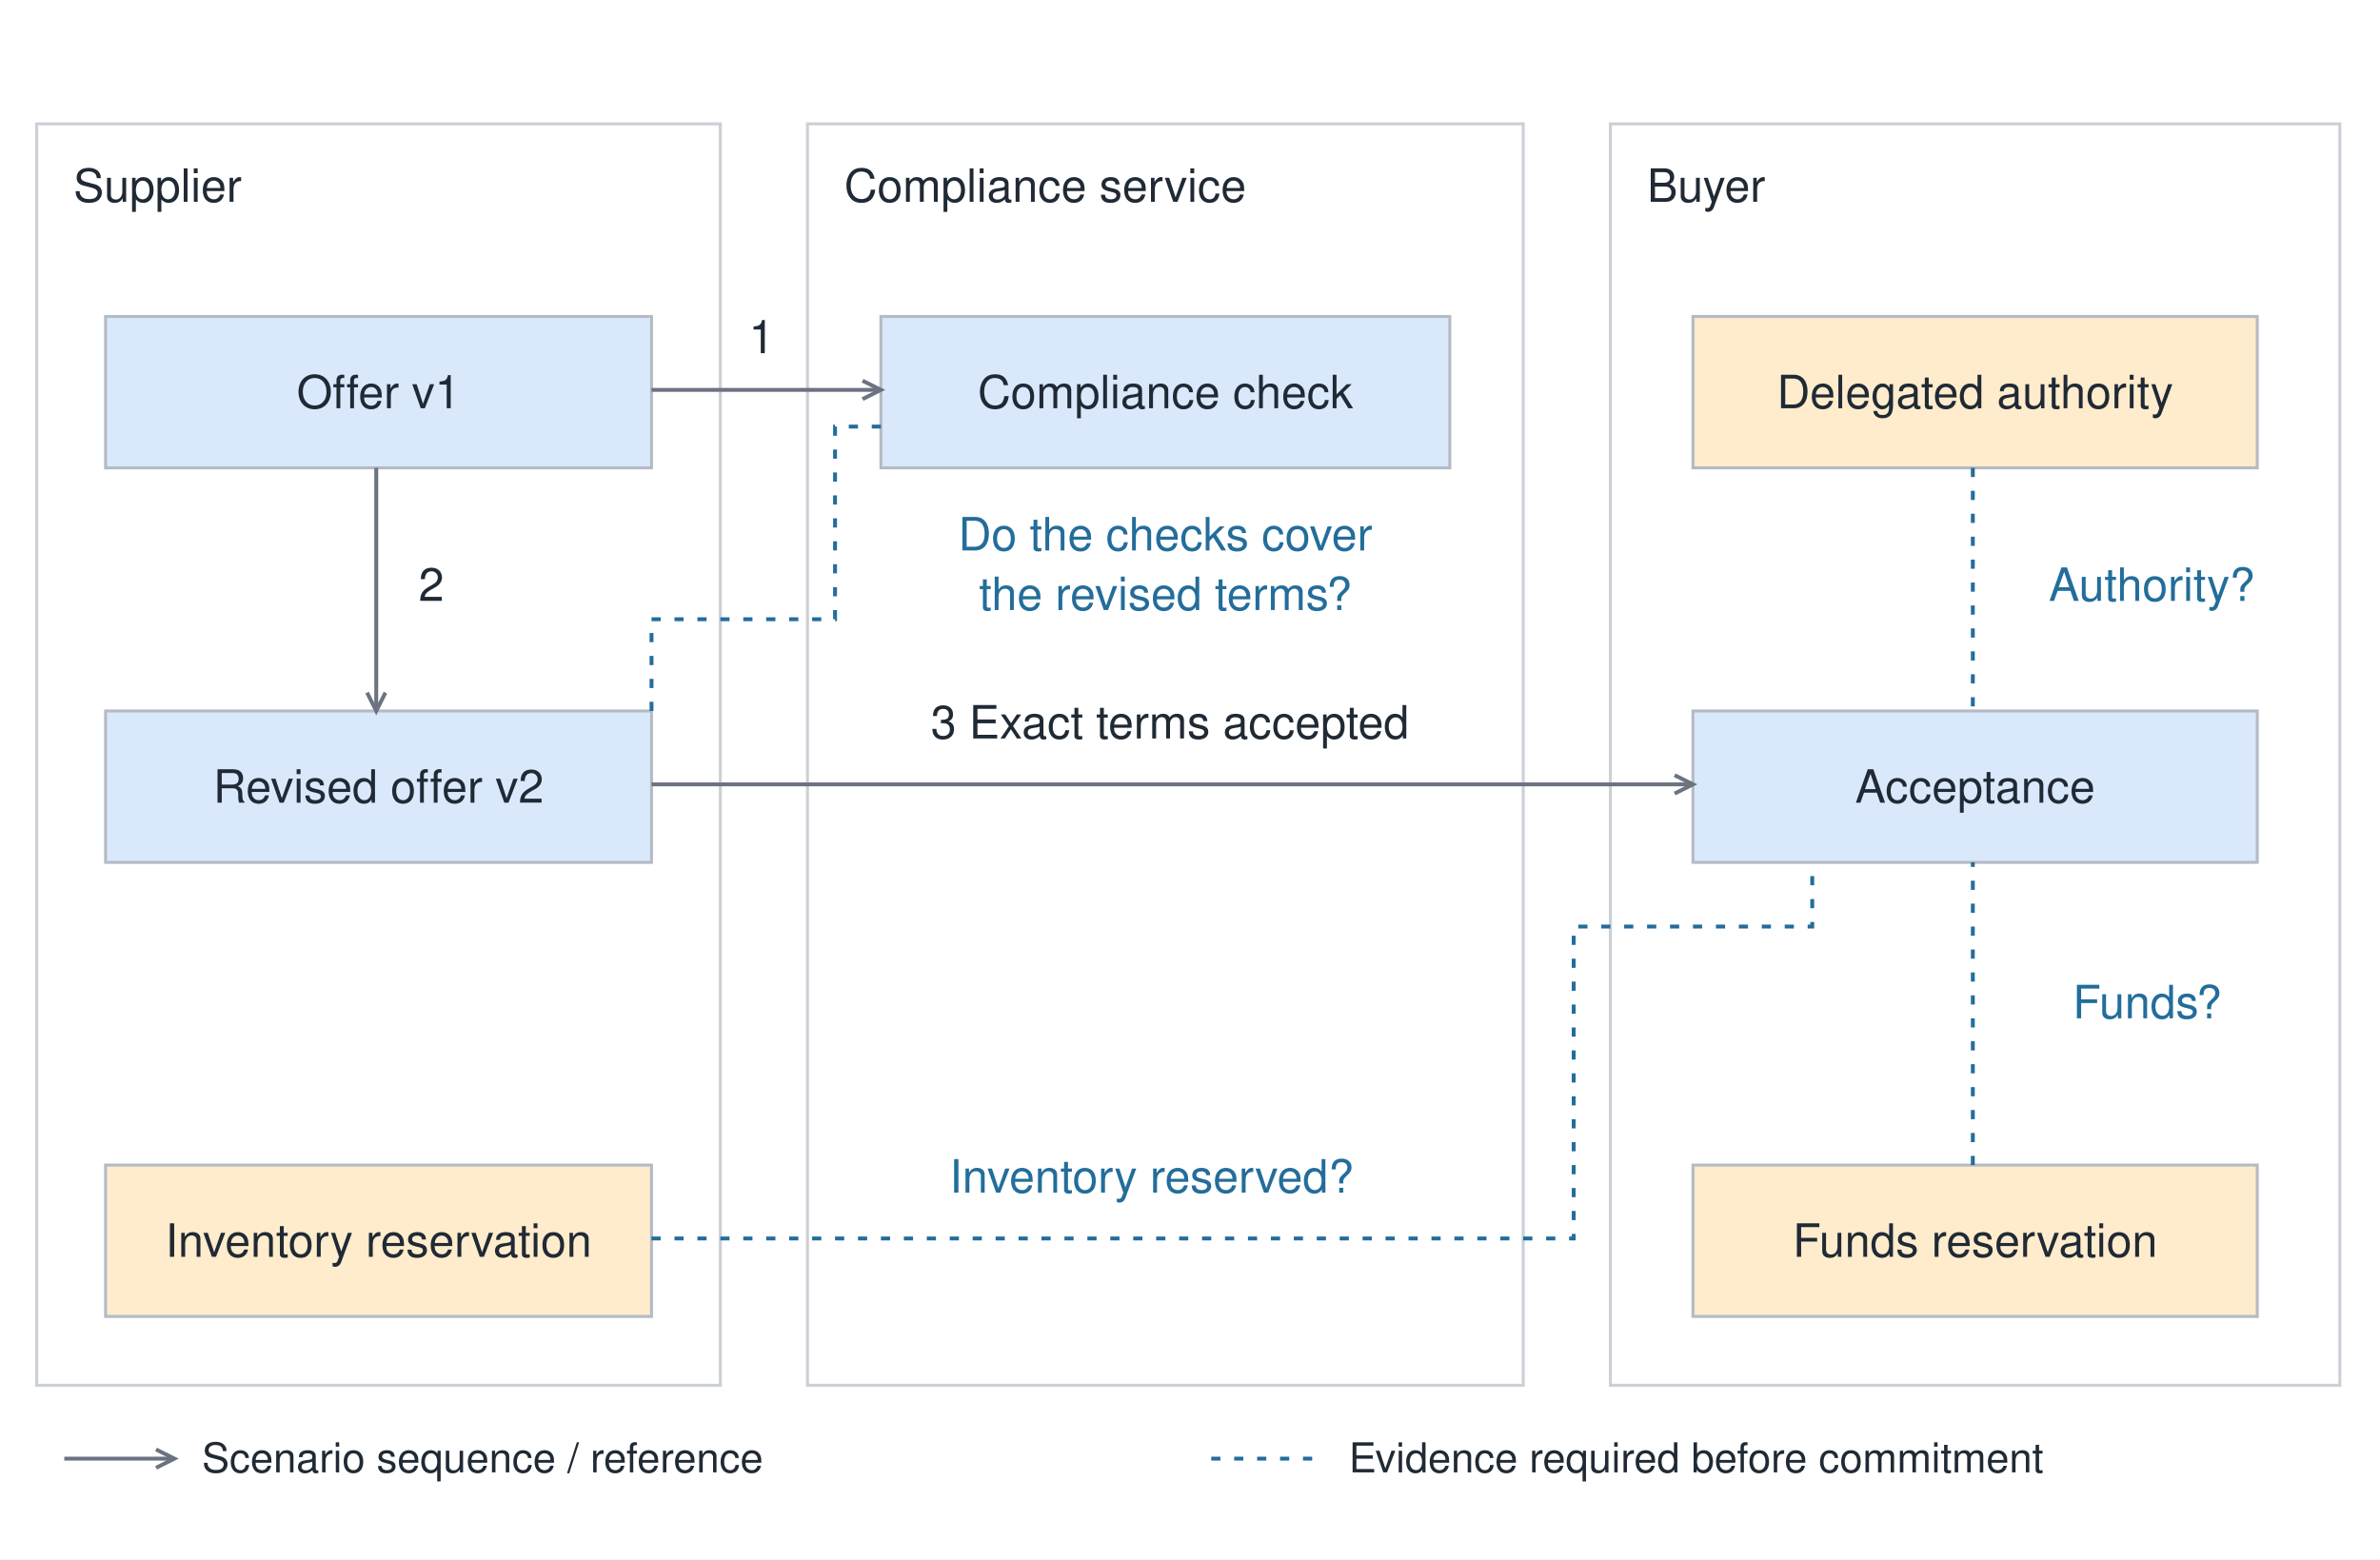
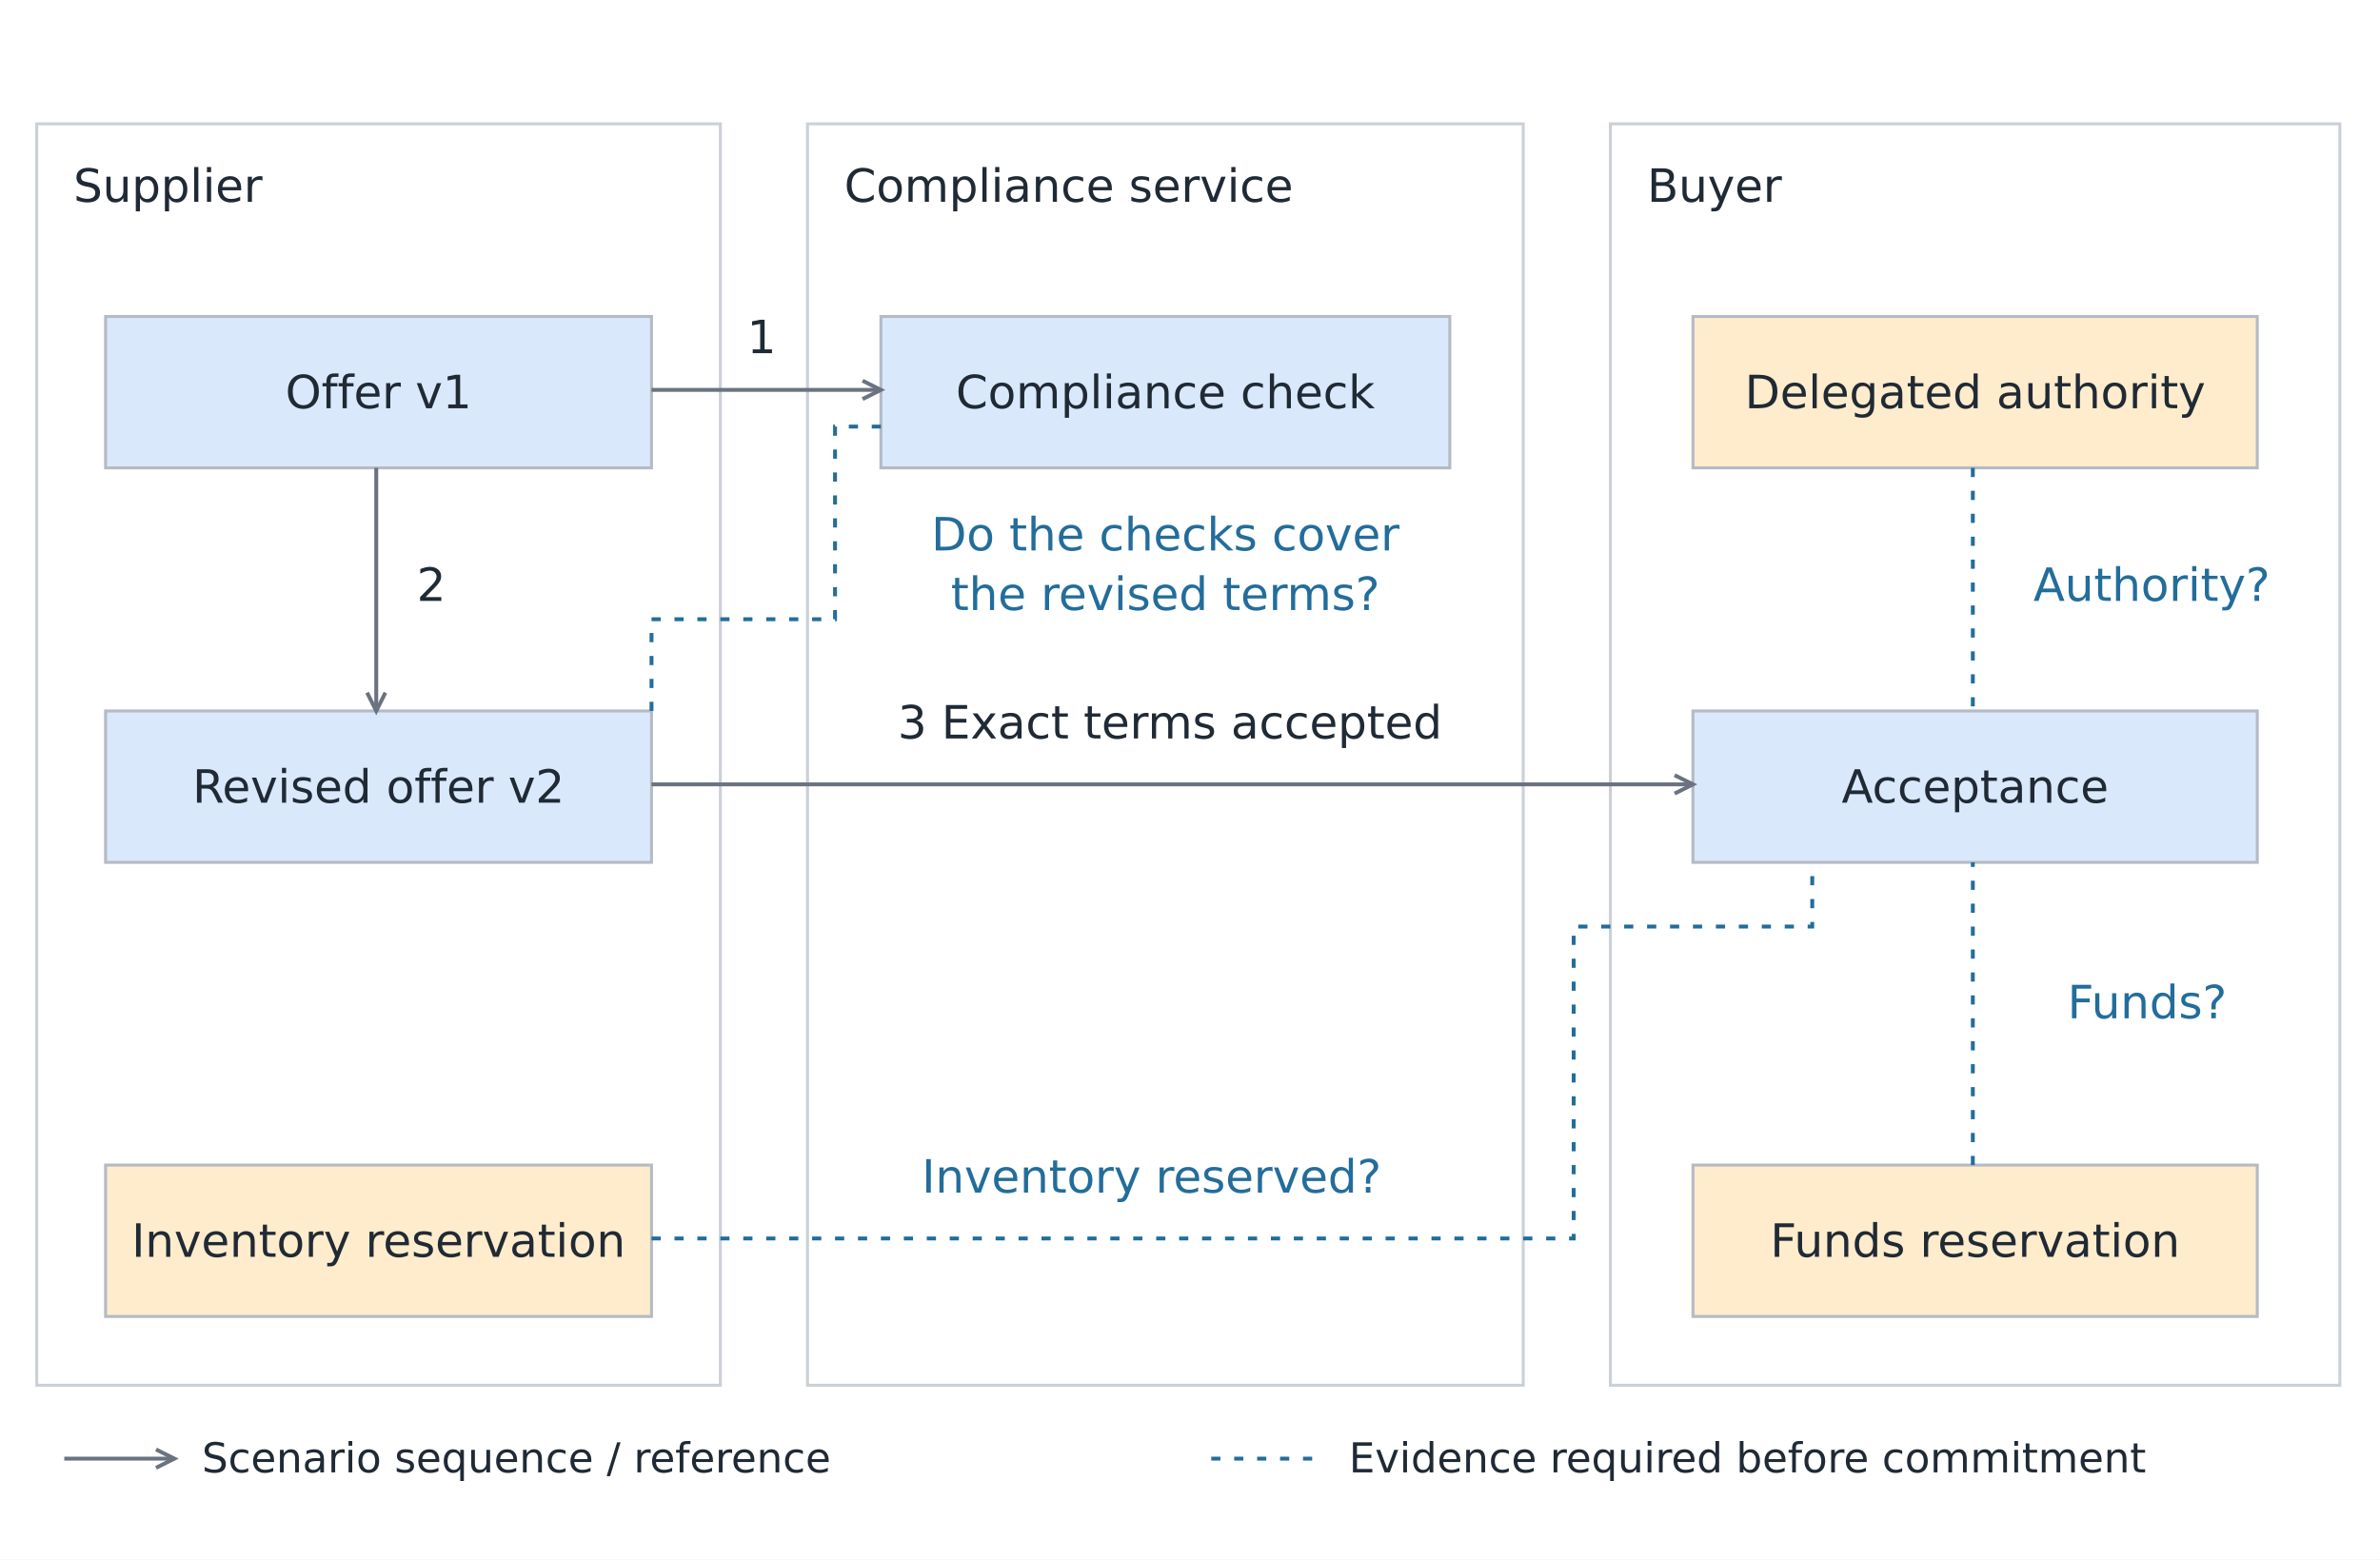
<svg xmlns="http://www.w3.org/2000/svg" width="183mm" height="119.94mm" viewBox="0 0 518.74 340">
  <rect width="518.74" height="340" fill="white" />
  <rect x="8" y="27" width="149" height="275" fill="#ffffff" stroke="#cbd0d7" stroke-width="0.65" />
-   <text x="16" y="44" font-family="Helvetica,Arial,sans-serif" font-size="10" fill="#202a35" text-anchor="start">Supplier</text>
+   <text x="16" y="44" font-family="Bitstream Vera Sans,DejaVu Sans,sans-serif" font-size="10" fill="#202a35" text-anchor="start">Supplier</text>
  <rect x="176" y="27" width="156" height="275" fill="#ffffff" stroke="#cbd0d7" stroke-width="0.65" />
-   <text x="184" y="44" font-family="Helvetica,Arial,sans-serif" font-size="10" fill="#202a35" text-anchor="start">Compliance service</text>
+   <text x="184" y="44" font-family="Bitstream Vera Sans,DejaVu Sans,sans-serif" font-size="10" fill="#202a35" text-anchor="start">Compliance service</text>
  <rect x="351" y="27" width="159" height="275" fill="#ffffff" stroke="#cbd0d7" stroke-width="0.65" />
-   <text x="359" y="44" font-family="Helvetica,Arial,sans-serif" font-size="10" fill="#202a35" text-anchor="start">Buyer</text>
+   <text x="359" y="44" font-family="Bitstream Vera Sans,DejaVu Sans,sans-serif" font-size="10" fill="#202a35" text-anchor="start">Buyer</text>
  <g id="offer-v1">
    <rect x="23" y="69" width="119" height="33" fill="#dae8fc" stroke="#b4bbc4" stroke-width="0.65" />
-     <text x="82.5" y="89.0" font-family="Helvetica,Arial,sans-serif" font-size="10" fill="#202a35" text-anchor="middle">Offer v1</text>
+     <text x="82.5" y="89.0" font-family="Bitstream Vera Sans,DejaVu Sans,sans-serif" font-size="10" fill="#202a35" text-anchor="middle">Offer v1</text>
  </g>
  <g id="check">
    <rect x="192" y="69" width="124" height="33" fill="#dae8fc" stroke="#b4bbc4" stroke-width="0.65" />
-     <text x="254.0" y="89.0" font-family="Helvetica,Arial,sans-serif" font-size="10" fill="#202a35" text-anchor="middle">Compliance check</text>
+     <text x="254.0" y="89.0" font-family="Bitstream Vera Sans,DejaVu Sans,sans-serif" font-size="10" fill="#202a35" text-anchor="middle">Compliance check</text>
  </g>
  <g id="offer-v2">
    <rect x="23" y="155" width="119" height="33" fill="#dae8fc" stroke="#b4bbc4" stroke-width="0.65" />
-     <text x="82.5" y="175.0" font-family="Helvetica,Arial,sans-serif" font-size="10" fill="#202a35" text-anchor="middle">Revised offer v2</text>
+     <text x="82.5" y="175.0" font-family="Bitstream Vera Sans,DejaVu Sans,sans-serif" font-size="10" fill="#202a35" text-anchor="middle">Revised offer v2</text>
  </g>
  <g id="acceptance">
    <rect x="369" y="155" width="123" height="33" fill="#dae8fc" stroke="#b4bbc4" stroke-width="0.65" />
-     <text x="430.5" y="175.0" font-family="Helvetica,Arial,sans-serif" font-size="10" fill="#202a35" text-anchor="middle">Acceptance</text>
+     <text x="430.5" y="175.0" font-family="Bitstream Vera Sans,DejaVu Sans,sans-serif" font-size="10" fill="#202a35" text-anchor="middle">Acceptance</text>
  </g>
  <g id="inventory">
    <rect x="23" y="254" width="119" height="33" fill="#ffeccc" stroke="#b4bbc4" stroke-width="0.65" />
-     <text x="82.5" y="274.0" font-family="Helvetica,Arial,sans-serif" font-size="10" fill="#202a35" text-anchor="middle">Inventory reservation</text>
+     <text x="82.5" y="274.0" font-family="Bitstream Vera Sans,DejaVu Sans,sans-serif" font-size="10" fill="#202a35" text-anchor="middle">Inventory reservation</text>
  </g>
  <g id="authority">
    <rect x="369" y="69" width="123" height="33" fill="#ffeccc" stroke="#b4bbc4" stroke-width="0.65" />
-     <text x="430.5" y="89.0" font-family="Helvetica,Arial,sans-serif" font-size="10" fill="#202a35" text-anchor="middle">Delegated authority</text>
+     <text x="430.5" y="89.0" font-family="Bitstream Vera Sans,DejaVu Sans,sans-serif" font-size="10" fill="#202a35" text-anchor="middle">Delegated authority</text>
  </g>
  <g id="funds">
    <rect x="369" y="254" width="123" height="33" fill="#ffeccc" stroke="#b4bbc4" stroke-width="0.65" />
-     <text x="430.5" y="274.0" font-family="Helvetica,Arial,sans-serif" font-size="10" fill="#202a35" text-anchor="middle">Funds reservation</text>
+     <text x="430.5" y="274.0" font-family="Bitstream Vera Sans,DejaVu Sans,sans-serif" font-size="10" fill="#202a35" text-anchor="middle">Funds reservation</text>
  </g>
  <polyline points="142,85 192,85" fill="none" stroke="#6b7280" stroke-width="0.85" />
  <polyline points="188.0,83.0 192,85 188.0,87.0" fill="none" stroke="#6b7280" stroke-width="0.85" />
-   <text x="166" y="77" font-family="Helvetica,Arial,sans-serif" font-size="10" fill="#202a35" text-anchor="middle">1</text>
+   <text x="166" y="77" font-family="Bitstream Vera Sans,DejaVu Sans,sans-serif" font-size="10" fill="#202a35" text-anchor="middle">1</text>
  <polyline points="82,102 82,155" fill="none" stroke="#6b7280" stroke-width="0.85" />
  <polyline points="84.0,151.0 82,155 80.0,151.0" fill="none" stroke="#6b7280" stroke-width="0.85" />
-   <text x="94" y="131" font-family="Helvetica,Arial,sans-serif" font-size="10" fill="#202a35" text-anchor="middle">2</text>
+   <text x="94" y="131" font-family="Bitstream Vera Sans,DejaVu Sans,sans-serif" font-size="10" fill="#202a35" text-anchor="middle">2</text>
  <polyline points="142,171 369,171" fill="none" stroke="#6b7280" stroke-width="0.85" />
  <polyline points="365.0,169.0 369,171 365.0,173.0" fill="none" stroke="#6b7280" stroke-width="0.85" />
-   <text x="255" y="161" font-family="Helvetica,Arial,sans-serif" font-size="10" fill="#202a35" text-anchor="middle">3  Exact terms accepted</text>
+   <text x="255" y="161" font-family="Bitstream Vera Sans,DejaVu Sans,sans-serif" font-size="10" fill="#202a35" text-anchor="middle">3  Exact terms accepted</text>
  <polyline points="192,93 182,93 182,135 142,135 142,155" fill="none" stroke="#236d9b" stroke-width="0.85" stroke-dasharray="2 3" />
-   <text x="254" y="120" font-family="Helvetica,Arial,sans-serif" font-size="10" fill="#236d9b" text-anchor="middle">Do the checks cover</text>
-   <text x="254" y="133" font-family="Helvetica,Arial,sans-serif" font-size="10" fill="#236d9b" text-anchor="middle">the revised terms?</text>
+   <text x="254" y="120" font-family="Bitstream Vera Sans,DejaVu Sans,sans-serif" font-size="10" fill="#236d9b" text-anchor="middle">Do the checks cover</text>
+   <text x="254" y="133" font-family="Bitstream Vera Sans,DejaVu Sans,sans-serif" font-size="10" fill="#236d9b" text-anchor="middle">the revised terms?</text>
  <polyline points="430,102 430,155" fill="none" stroke="#236d9b" stroke-width="0.85" stroke-dasharray="2 3" />
-   <text x="469" y="131" font-family="Helvetica,Arial,sans-serif" font-size="10" fill="#236d9b" text-anchor="middle">Authority?</text>
+   <text x="469" y="131" font-family="Bitstream Vera Sans,DejaVu Sans,sans-serif" font-size="10" fill="#236d9b" text-anchor="middle">Authority?</text>
  <polyline points="430,254 430,188" fill="none" stroke="#236d9b" stroke-width="0.85" stroke-dasharray="2 3" />
-   <text x="468" y="222" font-family="Helvetica,Arial,sans-serif" font-size="10" fill="#236d9b" text-anchor="middle">Funds?</text>
+   <text x="468" y="222" font-family="Bitstream Vera Sans,DejaVu Sans,sans-serif" font-size="10" fill="#236d9b" text-anchor="middle">Funds?</text>
  <polyline points="142,270 343,270 343,202 395,202 395,188" fill="none" stroke="#236d9b" stroke-width="0.85" stroke-dasharray="2 3" />
-   <text x="251" y="260" font-family="Helvetica,Arial,sans-serif" font-size="10" fill="#236d9b" text-anchor="middle">Inventory reserved?</text>
+   <text x="251" y="260" font-family="Bitstream Vera Sans,DejaVu Sans,sans-serif" font-size="10" fill="#236d9b" text-anchor="middle">Inventory reserved?</text>
  <polyline points="14,318 38,318" fill="none" stroke="#6b7280" stroke-width="0.85" />
  <polyline points="34.0,316.0 38,318 34.0,320.0" fill="none" stroke="#6b7280" stroke-width="0.85" />
-   <text x="44" y="321" font-family="Helvetica,Arial,sans-serif" font-size="9" fill="#202a35" text-anchor="start">Scenario sequence / reference</text>
+   <text x="44" y="321" font-family="Bitstream Vera Sans,DejaVu Sans,sans-serif" font-size="9" fill="#202a35" text-anchor="start">Scenario sequence / reference</text>
  <polyline points="264,318 288,318" fill="none" stroke="#236d9b" stroke-width="0.85" stroke-dasharray="2 3" />
-   <text x="294" y="321" font-family="Helvetica,Arial,sans-serif" font-size="9" fill="#202a35" text-anchor="start">Evidence required before commitment</text>
+   <text x="294" y="321" font-family="Bitstream Vera Sans,DejaVu Sans,sans-serif" font-size="9" fill="#202a35" text-anchor="start">Evidence required before commitment</text>
</svg>
